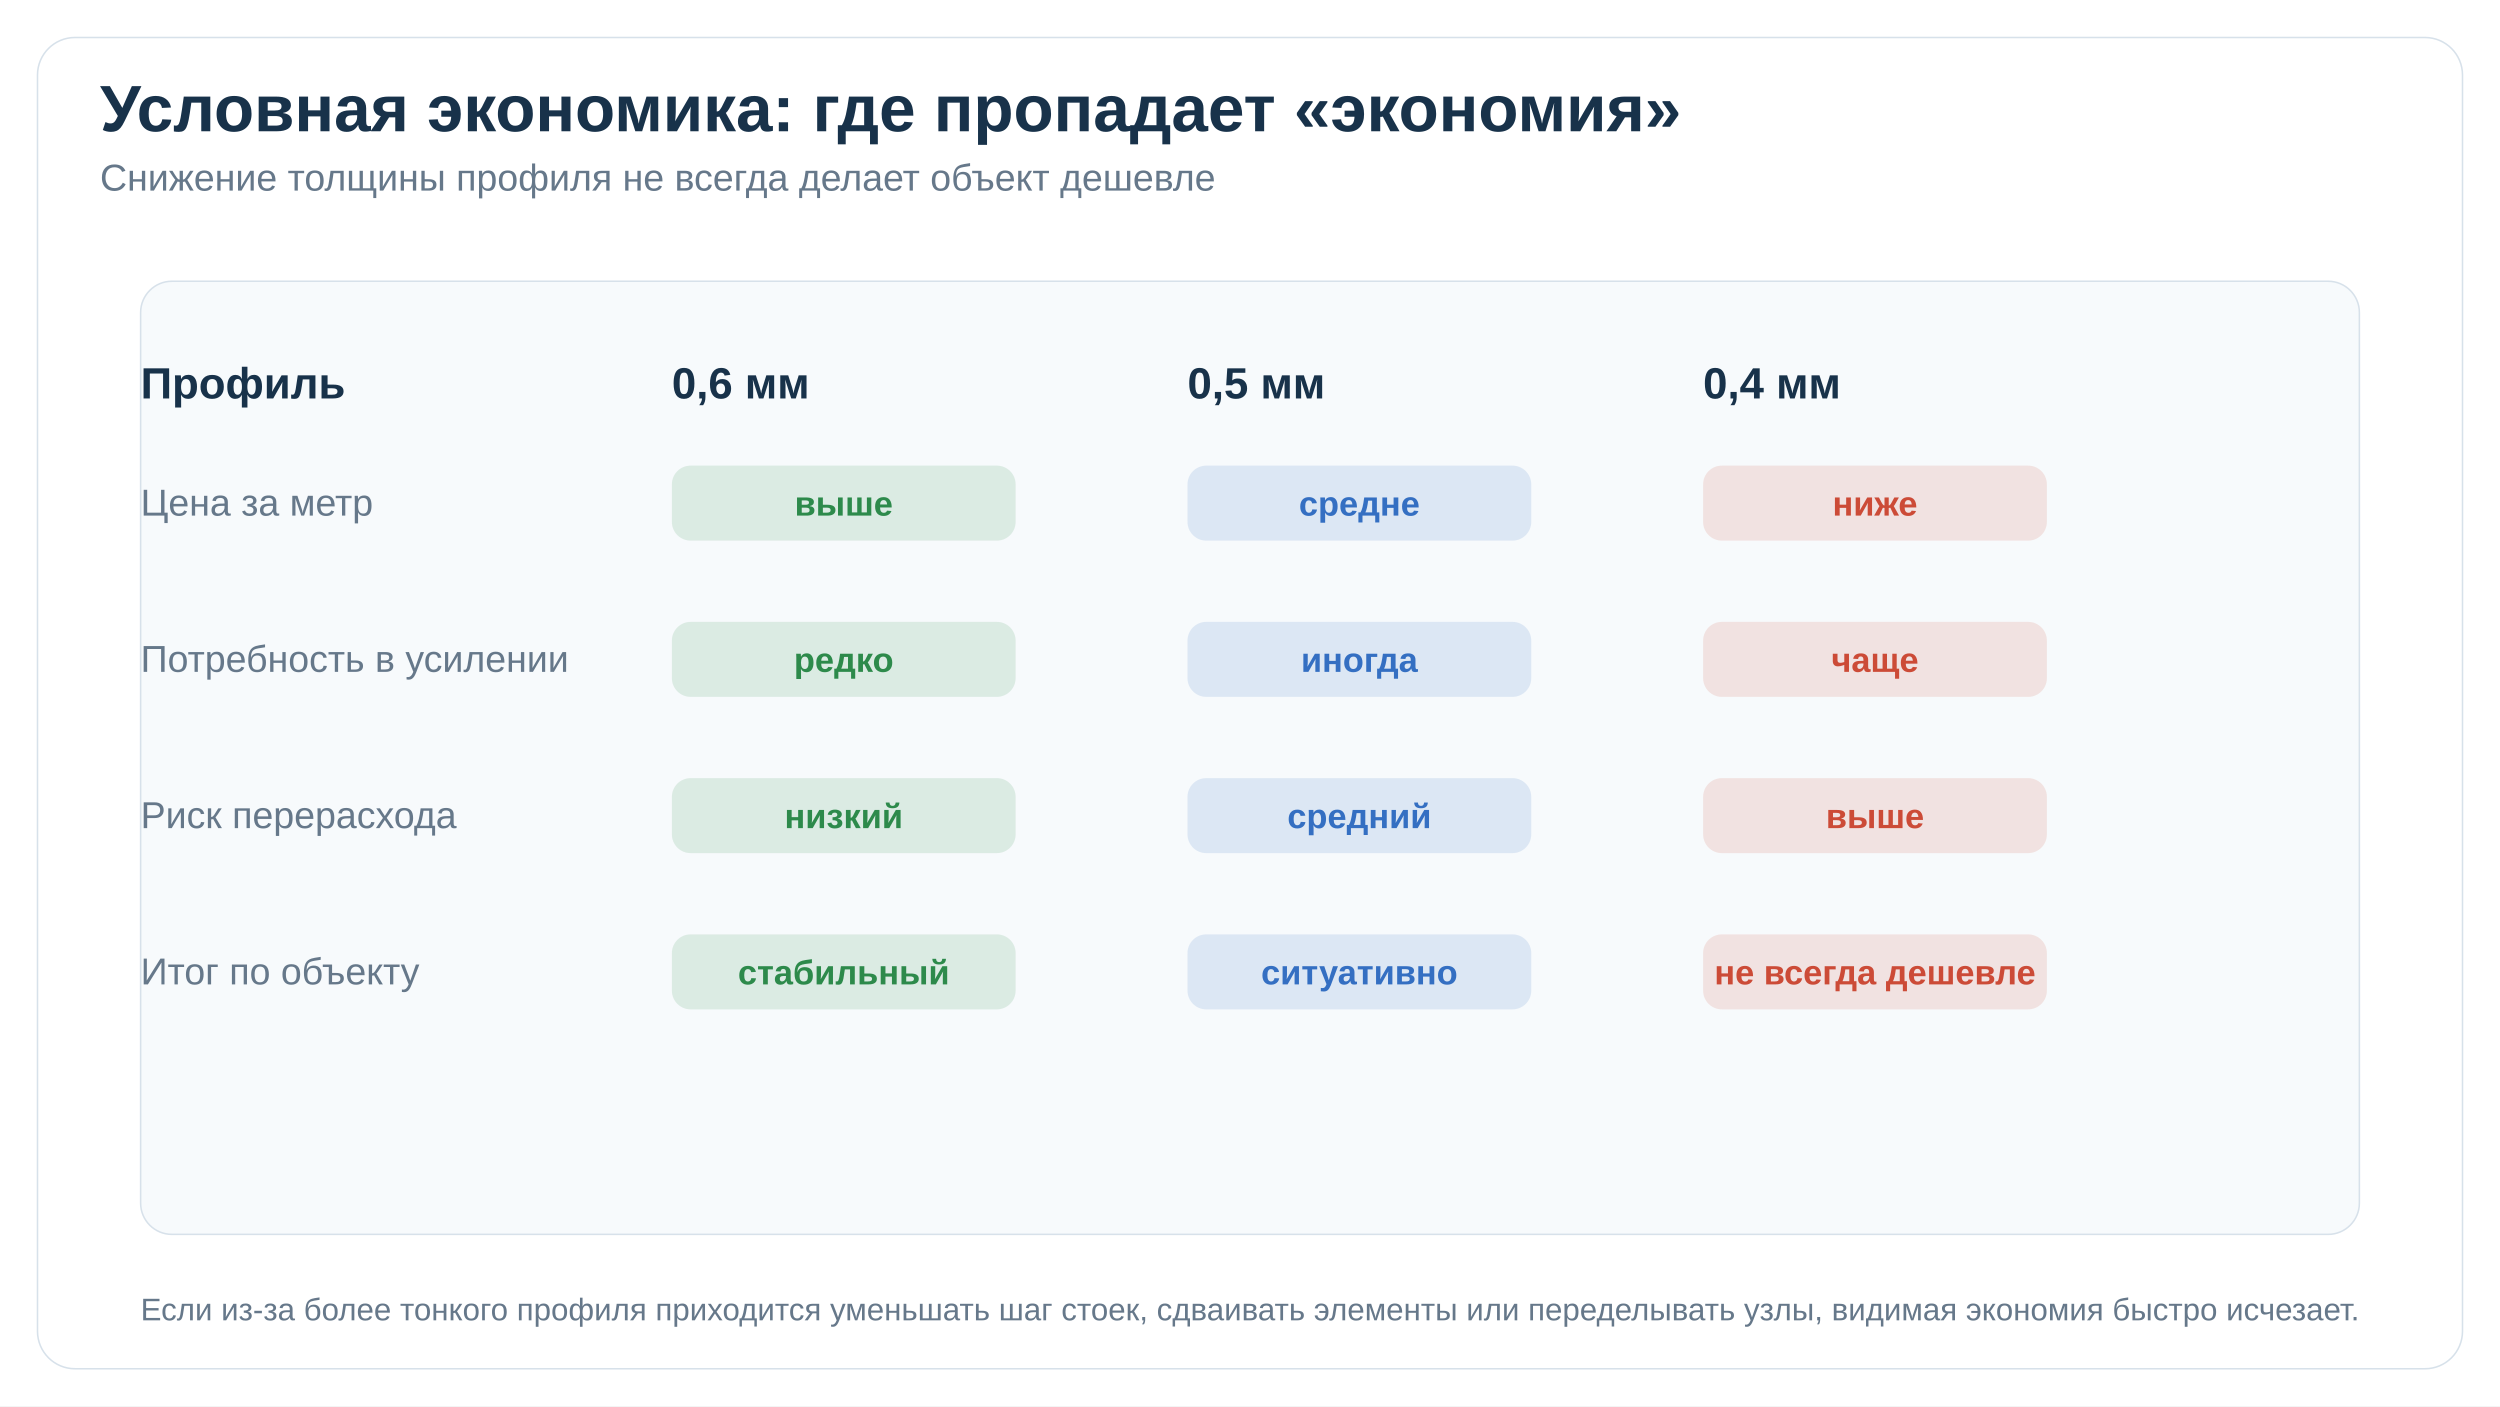
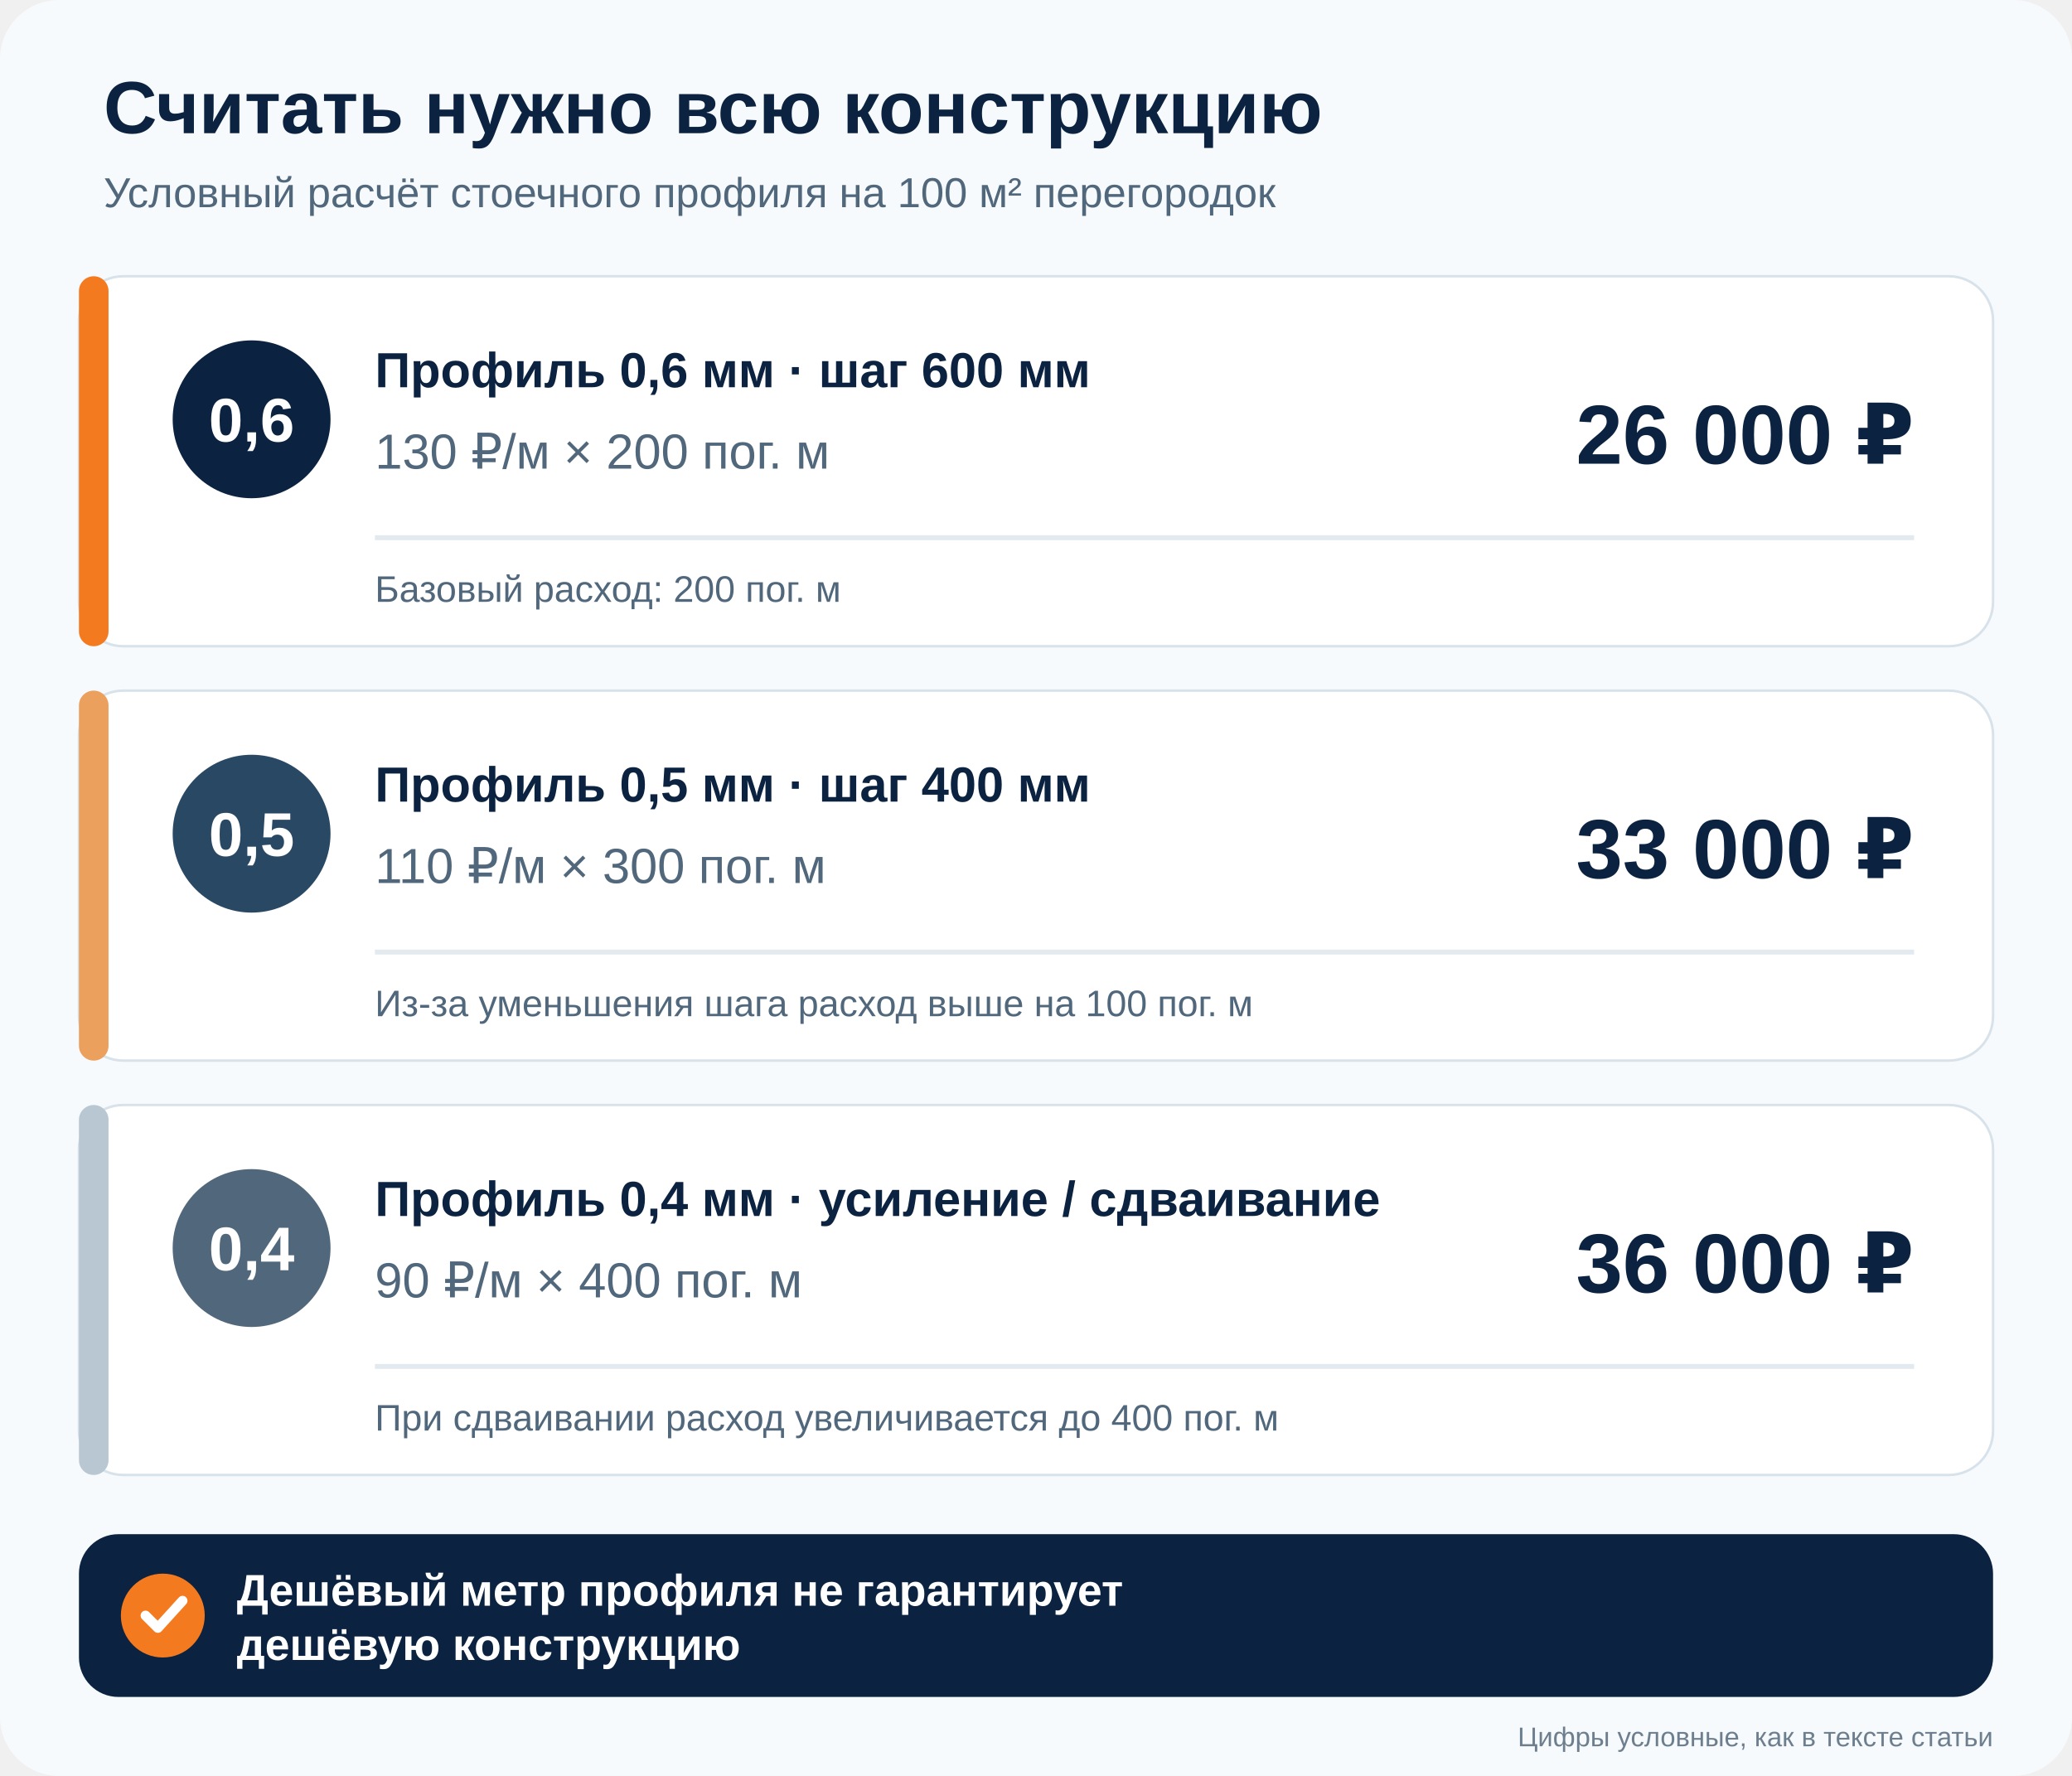
- <svg xmlns="http://www.w3.org/2000/svg" width="1600" height="900" viewBox="0 0 1600 900">
-   <rect width="1600" height="900" fill="#ffffff" />
+ <svg xmlns="http://www.w3.org/2000/svg" width="840" height="720" viewBox="0 0 840 720" role="img" aria-labelledby="title desc">
  <defs>
-     <marker id="arr" markerWidth="8" markerHeight="8" refX="4" refY="4" orient="auto">
-       <path d="M0,4 L8,0 L8,8 Z" fill="#f28c28" />
-     </marker>
-     <marker id="arrS" markerWidth="8" markerHeight="8" refX="4" refY="4" orient="auto">
-       <path d="M8,4 L0,0 L0,8 Z" fill="#f28c28" />
-     </marker>
+     <filter id="shadow" x="-10%" y="-10%" width="120%" height="130%">
+       <feDropShadow dx="0" dy="2" stdDeviation="3" flood-color="#0B2340" flood-opacity=".10" />
+     </filter>
  </defs>
-   <rect x="24" y="24" width="1552" height="852" rx="24" fill="#ffffff" stroke="#d7e1ea" />
-   <text x="64" y="84" fill="#18324a" font-family="Arial" font-size="42" font-weight="700">Условная экономика: где пропадает «экономия»</text>
-   <text x="64" y="122" fill="#66788a" font-family="Arial" font-size="24">Снижение толщины профиля не всегда делает объект дешевле</text>
-   <rect x="90" y="180" width="1420" height="610" rx="20" fill="#f7fafc" stroke="#d7e1ea" />
-   <text x="90" y="255" fill="#18324a" font-size="28" font-family="Arial" font-weight="700">Профиль</text>
-   <text x="430" y="255" fill="#18324a" font-size="28" font-family="Arial" font-weight="700">0,6 мм</text>
-   <text x="760" y="255" fill="#18324a" font-size="28" font-family="Arial" font-weight="700">0,5 мм</text>
-   <text x="1090" y="255" fill="#18324a" font-size="28" font-family="Arial" font-weight="700">0,4 мм</text>
-   <text x="90" y="330" fill="#66788a" font-size="24" font-family="Arial">Цена за метр</text>
-   <rect x="430" y="298" width="220" height="48" rx="12" fill="#2d8a4b" opacity="0.14" />
-   <text x="540" y="330" text-anchor="middle" fill="#2d8a4b" font-size="22" font-family="Arial" font-weight="700">выше</text>
-   <rect x="760" y="298" width="220" height="48" rx="12" fill="#346fc2" opacity="0.14" />
-   <text x="870" y="330" text-anchor="middle" fill="#346fc2" font-size="22" font-family="Arial" font-weight="700">средне</text>
-   <rect x="1090" y="298" width="220" height="48" rx="12" fill="#cc4b37" opacity="0.14" />
-   <text x="1200" y="330" text-anchor="middle" fill="#cc4b37" font-size="22" font-family="Arial" font-weight="700">ниже</text>
-   <text x="90" y="430" fill="#66788a" font-size="24" font-family="Arial">Потребность в усилении</text>
-   <rect x="430" y="398" width="220" height="48" rx="12" fill="#2d8a4b" opacity="0.14" />
-   <text x="540" y="430" text-anchor="middle" fill="#2d8a4b" font-size="22" font-family="Arial" font-weight="700">редко</text>
-   <rect x="760" y="398" width="220" height="48" rx="12" fill="#346fc2" opacity="0.14" />
-   <text x="870" y="430" text-anchor="middle" fill="#346fc2" font-size="22" font-family="Arial" font-weight="700">иногда</text>
-   <rect x="1090" y="398" width="220" height="48" rx="12" fill="#cc4b37" opacity="0.14" />
-   <text x="1200" y="430" text-anchor="middle" fill="#cc4b37" font-size="22" font-family="Arial" font-weight="700">чаще</text>
-   <text x="90" y="530" fill="#66788a" font-size="24" font-family="Arial">Риск перерасхода</text>
-   <rect x="430" y="498" width="220" height="48" rx="12" fill="#2d8a4b" opacity="0.14" />
-   <text x="540" y="530" text-anchor="middle" fill="#2d8a4b" font-size="22" font-family="Arial" font-weight="700">низкий</text>
-   <rect x="760" y="498" width="220" height="48" rx="12" fill="#346fc2" opacity="0.14" />
-   <text x="870" y="530" text-anchor="middle" fill="#346fc2" font-size="22" font-family="Arial" font-weight="700">средний</text>
-   <rect x="1090" y="498" width="220" height="48" rx="12" fill="#cc4b37" opacity="0.14" />
-   <text x="1200" y="530" text-anchor="middle" fill="#cc4b37" font-size="22" font-family="Arial" font-weight="700">выше</text>
-   <text x="90" y="630" fill="#66788a" font-size="24" font-family="Arial">Итог по объекту</text>
-   <rect x="430" y="598" width="220" height="48" rx="12" fill="#2d8a4b" opacity="0.14" />
-   <text x="540" y="630" text-anchor="middle" fill="#2d8a4b" font-size="22" font-family="Arial" font-weight="700">стабильный</text>
-   <rect x="760" y="598" width="220" height="48" rx="12" fill="#346fc2" opacity="0.14" />
-   <text x="870" y="630" text-anchor="middle" fill="#346fc2" font-size="22" font-family="Arial" font-weight="700">ситуативно</text>
-   <rect x="1090" y="598" width="220" height="48" rx="12" fill="#cc4b37" opacity="0.14" />
-   <text x="1200" y="630" text-anchor="middle" fill="#cc4b37" font-size="22" font-family="Arial" font-weight="700">не всегда дешевле</text>
-   <text x="90" y="845" fill="#66788a" font-size="20" font-family="Arial">Если из-за более тонкого профиля приходится уменьшать шаг стоек, сдваивать элементы или переделывать узлы, видимая экономия быстро исчезает.</text>
+   <rect width="840" height="720" rx="24" fill="#F7FAFC" />
+   <text x="42" y="54" font-family="Arial, 'DejaVu Sans', sans-serif" font-size="30" font-weight="700" fill="#0B2340">Считать нужно всю конструкцию</text>
+   <text x="42" y="84" font-family="Arial, 'DejaVu Sans', sans-serif" font-size="17" fill="#50677C">Условный расчёт стоечного профиля на 100 м² перегородок</text>
+   <g transform="translate(32 112)">
+     <rect width="776" height="150" rx="18" fill="#FFFFFF" stroke="#D8E2EA" />
+     <rect width="12" height="150" rx="6" fill="#F47A20" />
+     <circle cx="70" cy="58" r="32" fill="#0B2340" />
+     <text x="70" y="67" text-anchor="middle" font-family="Arial, 'DejaVu Sans', sans-serif" font-size="25" font-weight="700" fill="#FFFFFF">0,6</text>
+     <text x="120" y="45" font-family="Arial, 'DejaVu Sans', sans-serif" font-size="20" font-weight="700" fill="#0B2340">Профиль 0,6 мм · шаг 600 мм</text>
+     <text x="120" y="78" font-family="Arial, 'DejaVu Sans', sans-serif" font-size="20" fill="#50677C">130 ₽/м × 200 пог. м</text>
+     <text x="744" y="76" text-anchor="end" font-family="Arial, 'DejaVu Sans', sans-serif" font-size="34" font-weight="700" fill="#0B2340">26 000 ₽</text>
+     <line x1="120" y1="106" x2="744" y2="106" stroke="#E2E9EF" stroke-width="2" />
+     <text x="120" y="132" font-family="Arial, 'DejaVu Sans', sans-serif" font-size="15" fill="#50677C">Базовый расход: 200 пог. м</text>
+   </g>
+   <g transform="translate(32 280)">
+     <rect width="776" height="150" rx="18" fill="#FFFFFF" stroke="#D8E2EA" />
+     <rect width="12" height="150" rx="6" fill="#EBA15D" />
+     <circle cx="70" cy="58" r="32" fill="#294864" />
+     <text x="70" y="67" text-anchor="middle" font-family="Arial, 'DejaVu Sans', sans-serif" font-size="25" font-weight="700" fill="#FFFFFF">0,5</text>
+     <text x="120" y="45" font-family="Arial, 'DejaVu Sans', sans-serif" font-size="20" font-weight="700" fill="#0B2340">Профиль 0,5 мм · шаг 400 мм</text>
+     <text x="120" y="78" font-family="Arial, 'DejaVu Sans', sans-serif" font-size="20" fill="#50677C">110 ₽/м × 300 пог. м</text>
+     <text x="744" y="76" text-anchor="end" font-family="Arial, 'DejaVu Sans', sans-serif" font-size="34" font-weight="700" fill="#0B2340">33 000 ₽</text>
+     <line x1="120" y1="106" x2="744" y2="106" stroke="#E2E9EF" stroke-width="2" />
+     <text x="120" y="132" font-family="Arial, 'DejaVu Sans', sans-serif" font-size="15" fill="#50677C">Из-за уменьшения шага расход выше на 100 пог. м</text>
+   </g>
+   <g transform="translate(32 448)">
+     <rect width="776" height="150" rx="18" fill="#FFFFFF" stroke="#D8E2EA" />
+     <rect width="12" height="150" rx="6" fill="#B9C7D2" />
+     <circle cx="70" cy="58" r="32" fill="#50677C" />
+     <text x="70" y="67" text-anchor="middle" font-family="Arial, 'DejaVu Sans', sans-serif" font-size="25" font-weight="700" fill="#FFFFFF">0,4</text>
+     <text x="120" y="45" font-family="Arial, 'DejaVu Sans', sans-serif" font-size="20" font-weight="700" fill="#0B2340">Профиль 0,4 мм · усиление / сдваивание</text>
+     <text x="120" y="78" font-family="Arial, 'DejaVu Sans', sans-serif" font-size="20" fill="#50677C">90 ₽/м × 400 пог. м</text>
+     <text x="744" y="76" text-anchor="end" font-family="Arial, 'DejaVu Sans', sans-serif" font-size="34" font-weight="700" fill="#0B2340">36 000 ₽</text>
+     <line x1="120" y1="106" x2="744" y2="106" stroke="#E2E9EF" stroke-width="2" />
+     <text x="120" y="132" font-family="Arial, 'DejaVu Sans', sans-serif" font-size="15" fill="#50677C">При сдваивании расход увеличивается до 400 пог. м</text>
+   </g>
+   <g transform="translate(32 622)">
+     <rect width="776" height="66" rx="16" fill="#0B2340" />
+     <circle cx="34" cy="33" r="17" fill="#F47A20" />
+     <path d="M27 33 L32 38 L42 27" fill="none" stroke="#FFFFFF" stroke-width="4" stroke-linecap="round" stroke-linejoin="round" />
+     <text x="64" y="29" font-family="Arial, 'DejaVu Sans', sans-serif" font-size="18" font-weight="700" fill="#FFFFFF">Дешёвый метр профиля не гарантирует</text>
+     <text x="64" y="51" font-family="Arial, 'DejaVu Sans', sans-serif" font-size="18" font-weight="700" fill="#FFFFFF">дешёвую конструкцию</text>
+   </g>
+   <text x="808" y="708" text-anchor="end" font-family="Arial, 'DejaVu Sans', sans-serif" font-size="11" fill="#6D7F8E">Цифры условные, как в тексте статьи</text>
</svg>
